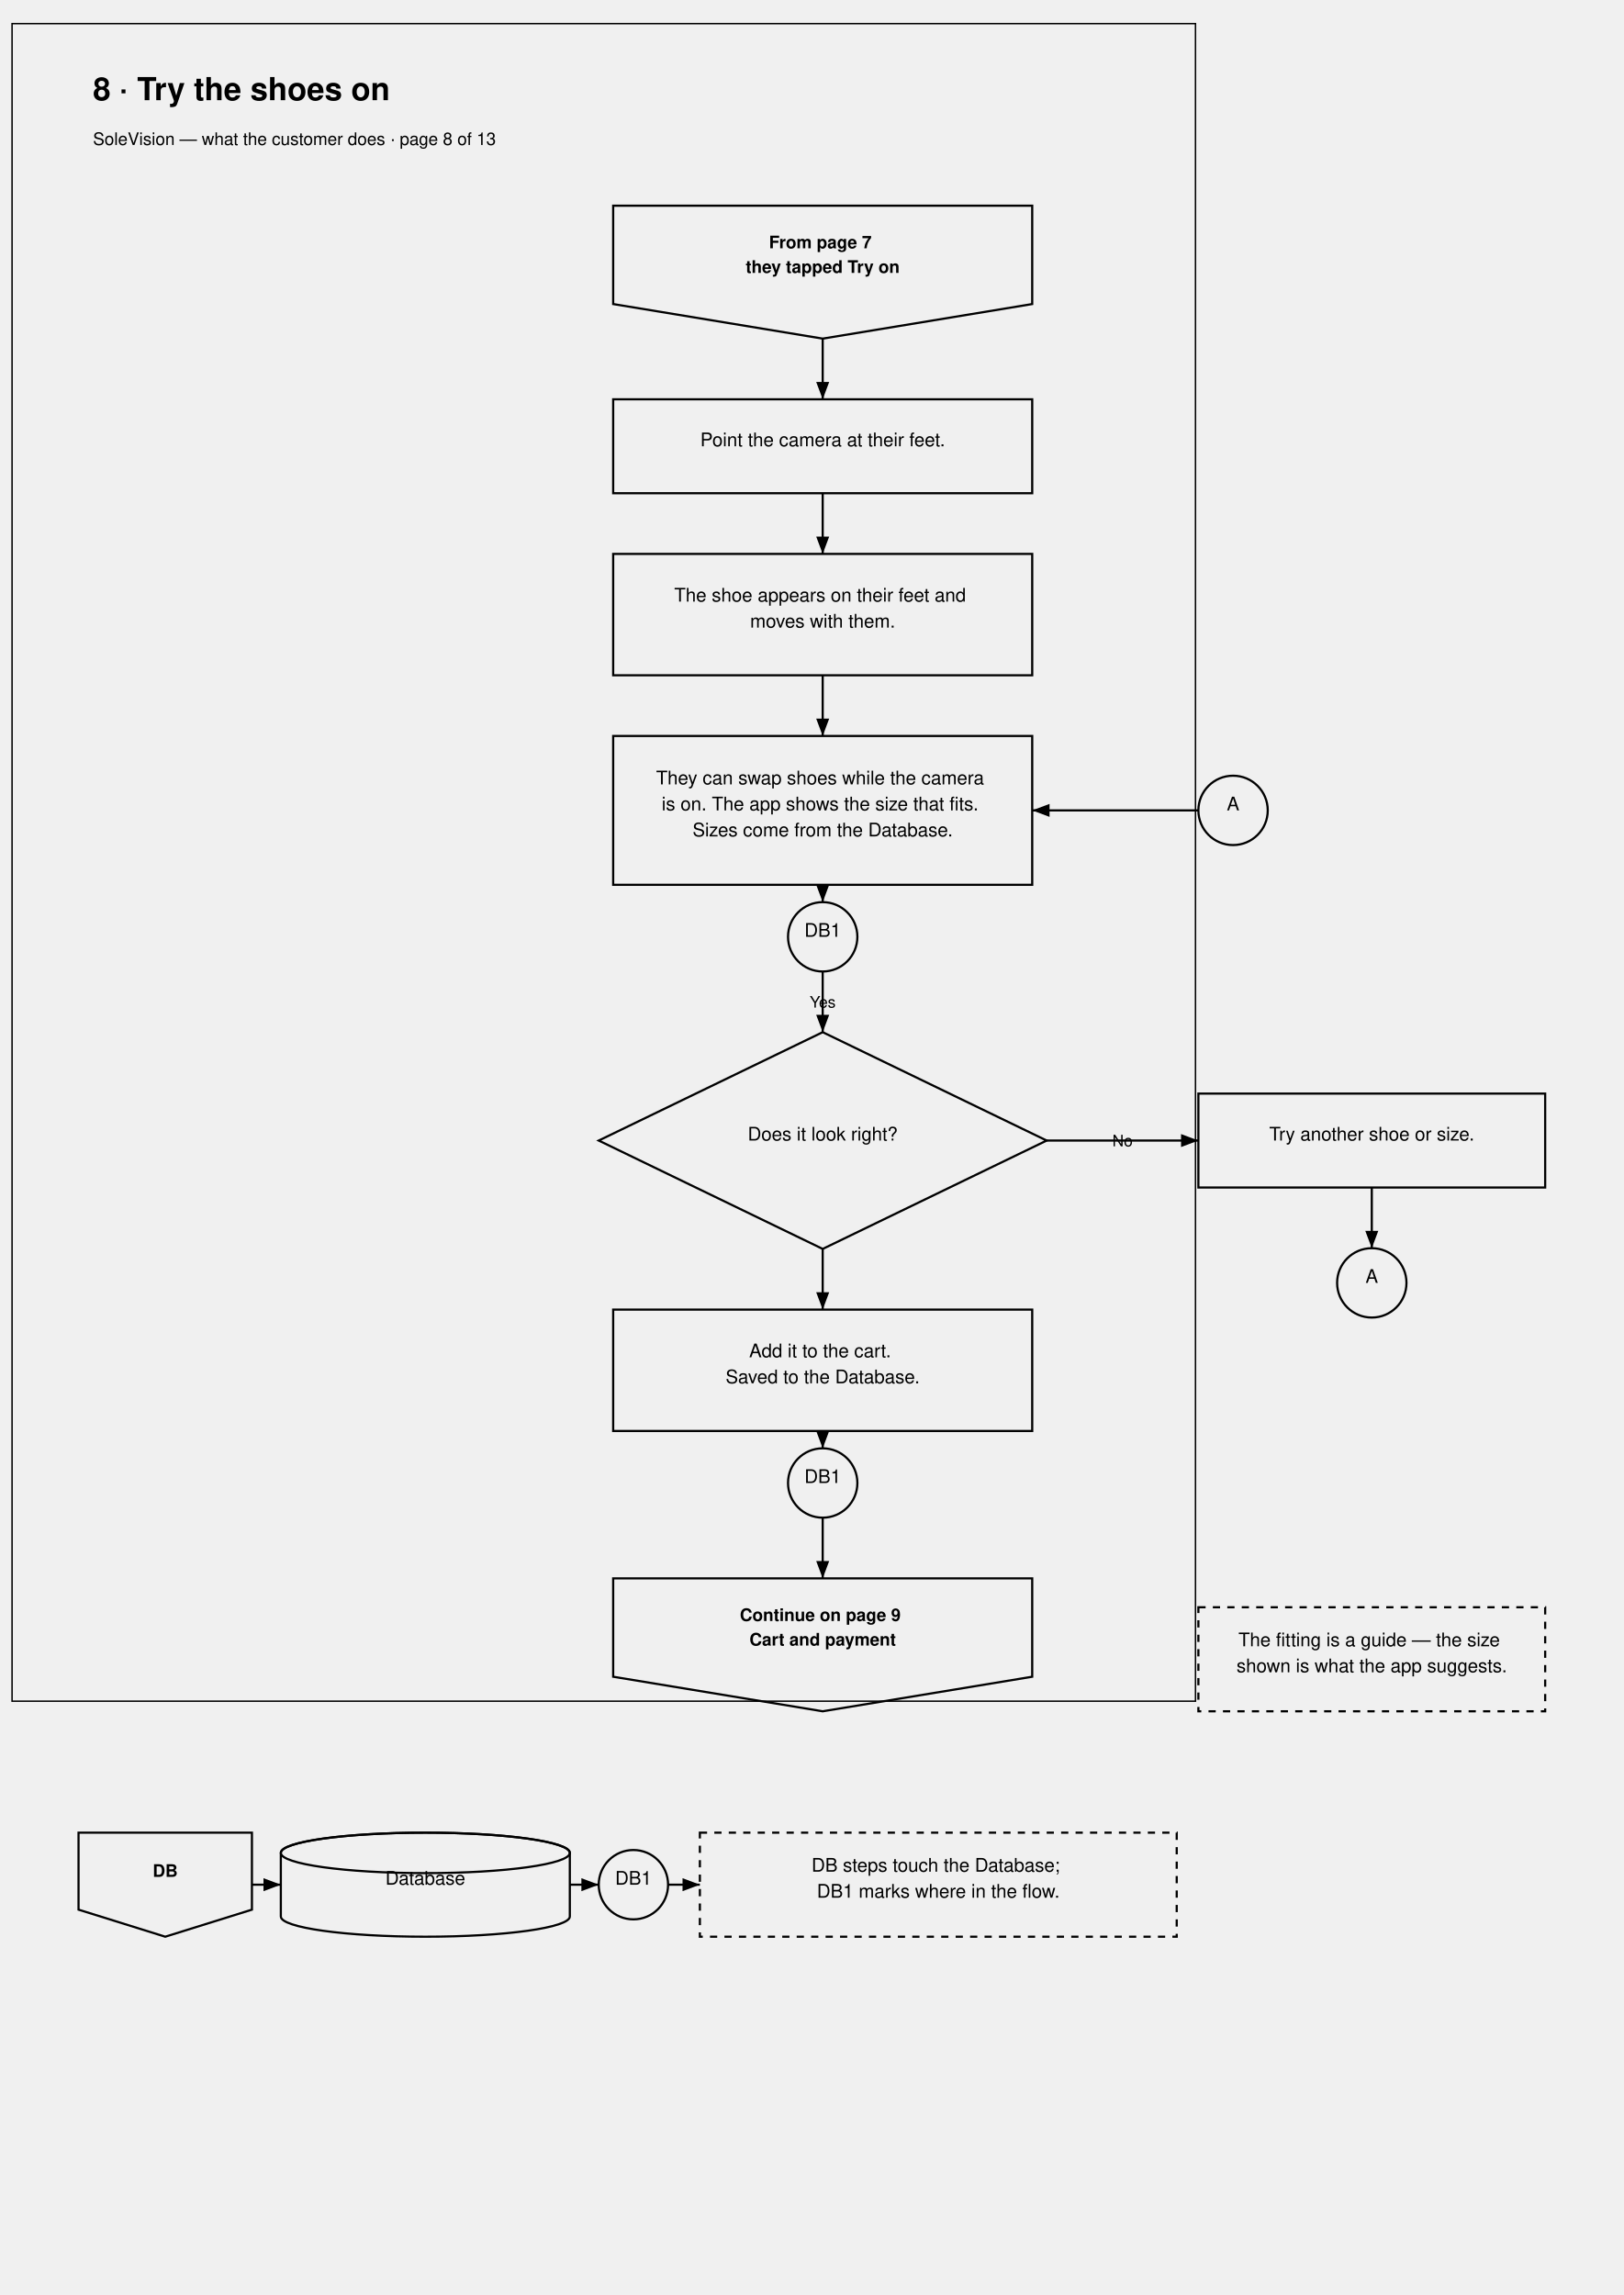
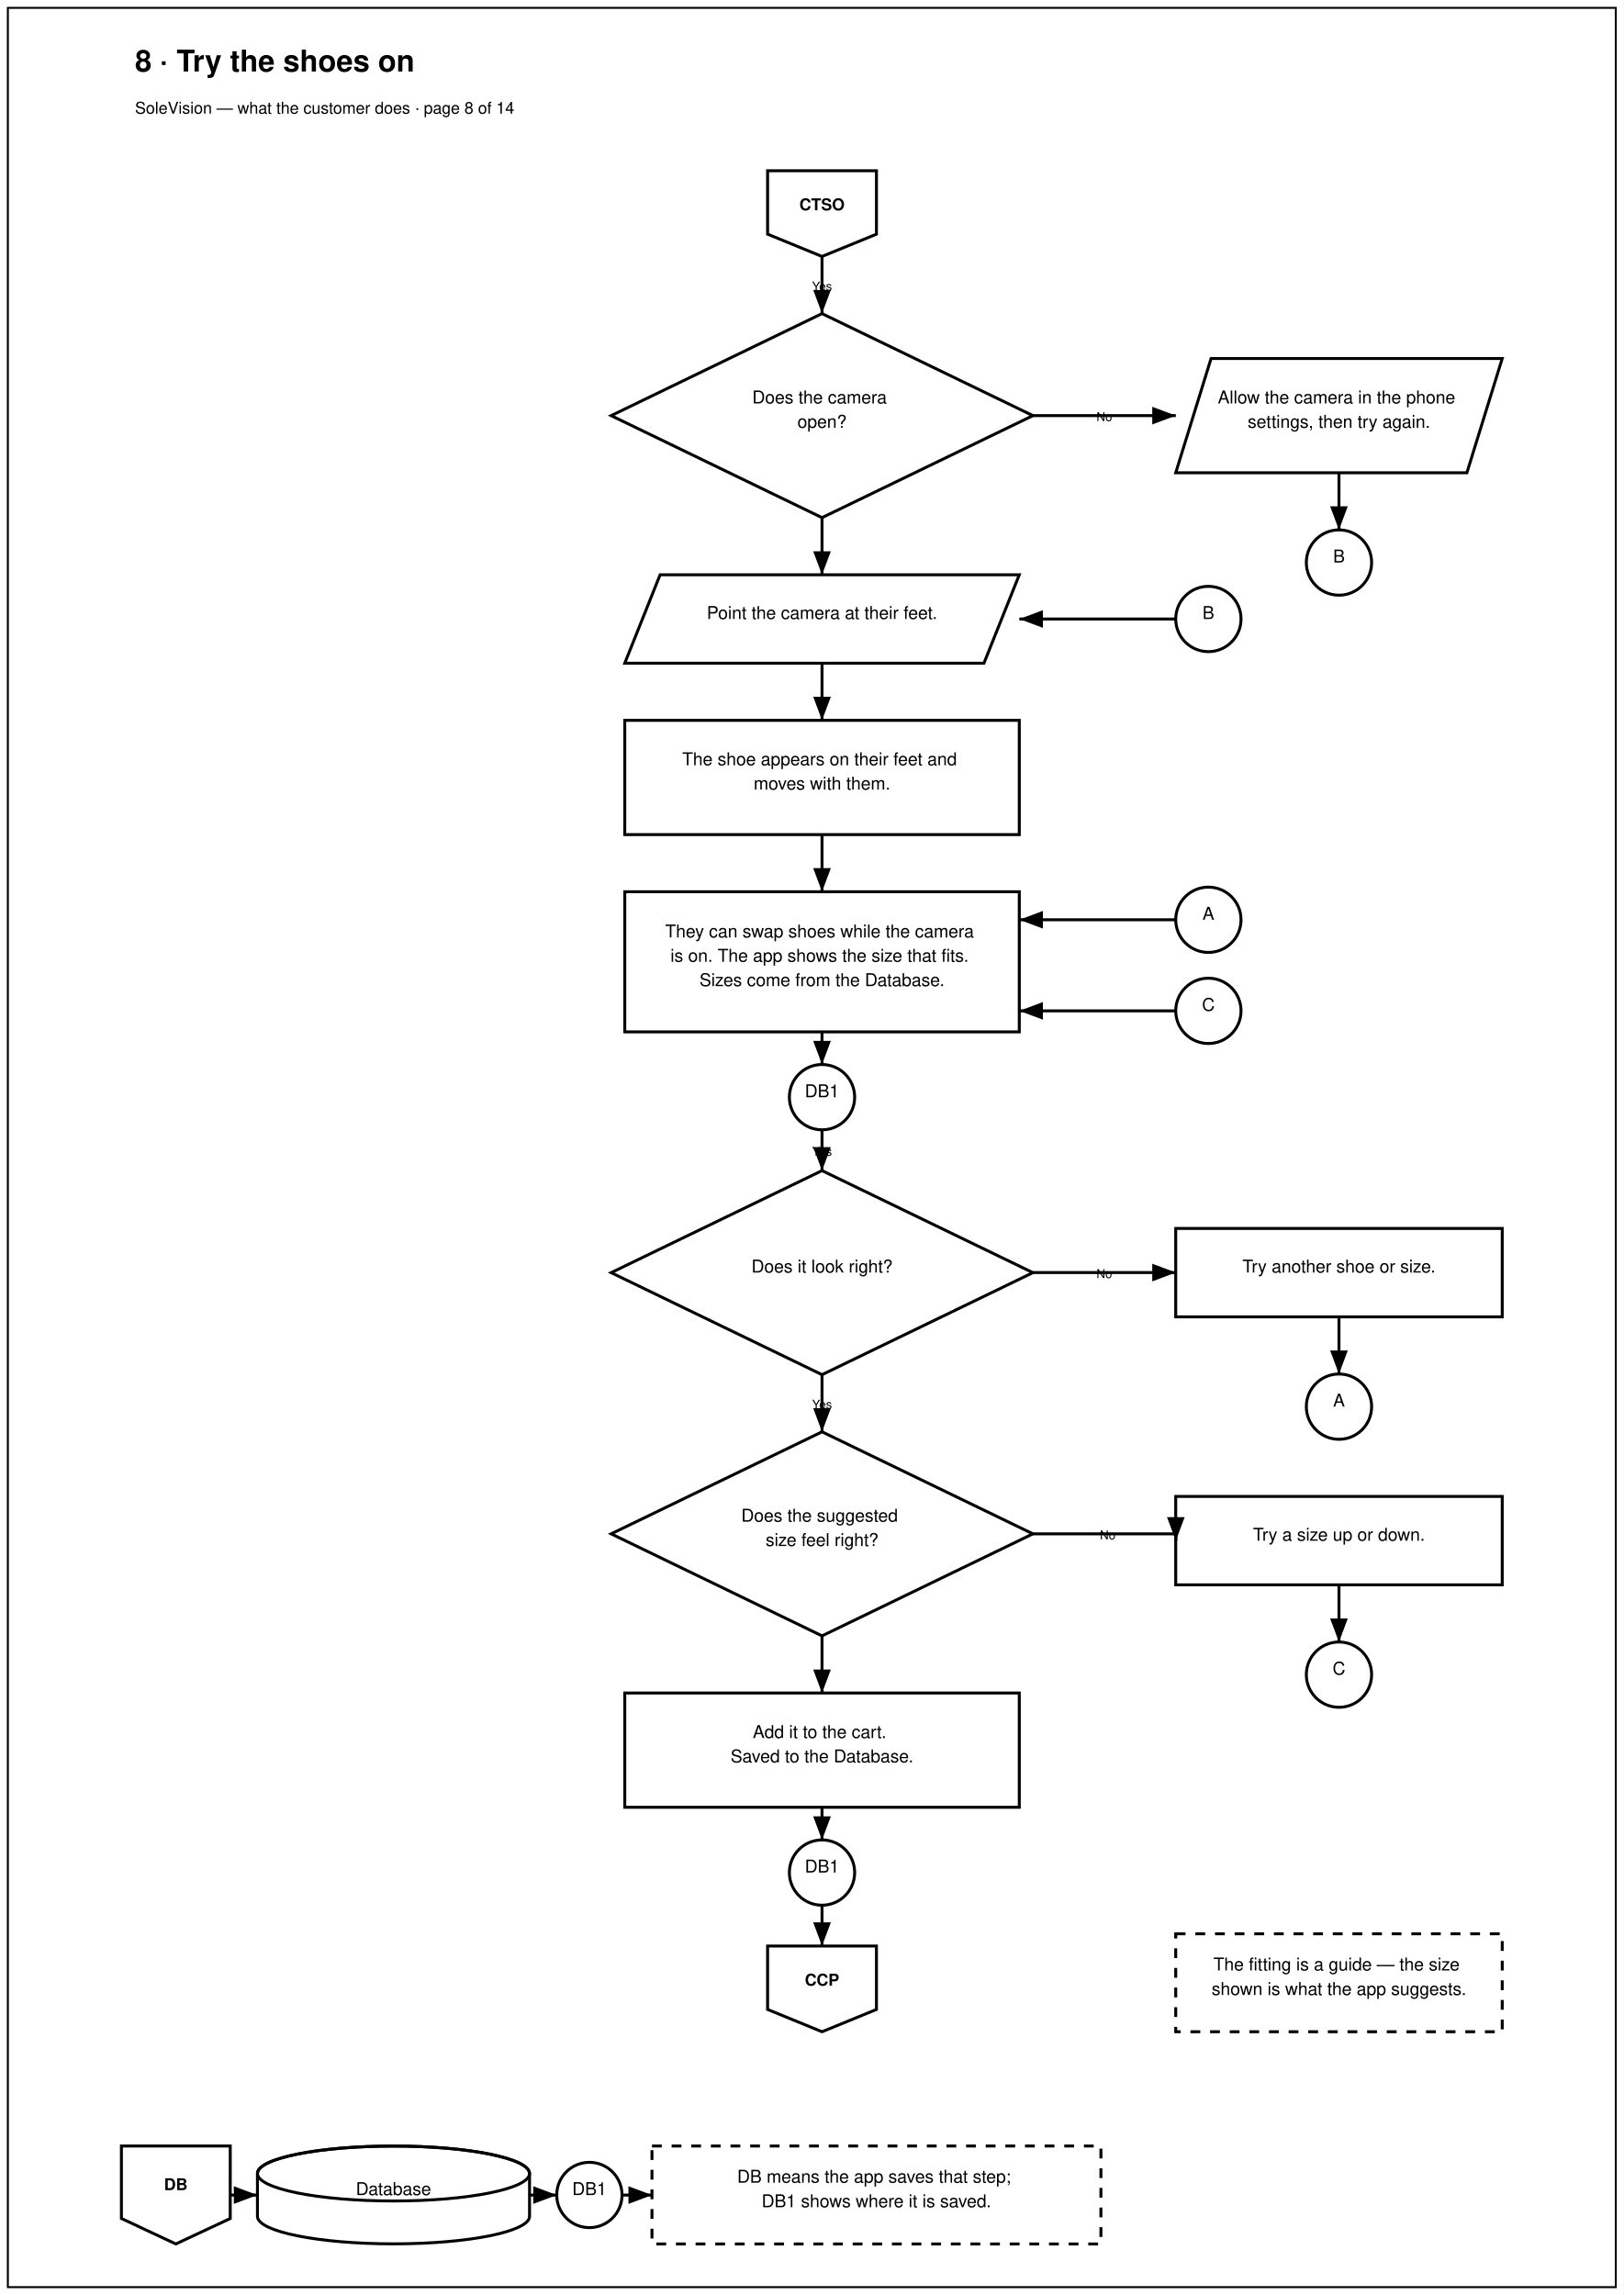
<svg xmlns="http://www.w3.org/2000/svg" width="827" height="1169" viewBox="0 0 827 1169">
-   <g transform="translate(40,40) scale(0.736) translate(-50.0,-42.0)">
-     <defs>
-       <marker id="arrow" markerWidth="10" markerHeight="10" refX="8" refY="3" orient="auto" markerUnits="strokeWidth">
-         <path d="M0,0 L8,3 L0,6 z" fill="#000000" />
-       </marker>
-     </defs>
-     <rect x="4" y="4" width="819" height="1161" fill="none" stroke="#000000" stroke-width="1" />
-     <text font-family="Helvetica, Arial, sans-serif" font-size="22" font-weight="bold" fill="#000000" text-anchor="start">
-       <tspan x="60" y="57.0">8 · Try the shoes on</tspan>
-     </text>
-     <text font-family="Helvetica, Arial, sans-serif" font-size="12" fill="#000000" text-anchor="start">
-       <tspan x="60" y="88.0">SoleVision — what the customer does · page 8 of 13</tspan>
-     </text>
-     <polyline points="565.0,222.0 565.0,264.0" fill="none" stroke="#000000" stroke-width="1.5" marker-end="url(#arrow)" />
-     <polyline points="565.0,329.0 565.0,371.0" fill="none" stroke="#000000" stroke-width="1.5" marker-end="url(#arrow)" />
-     <polyline points="565.0,455.0 565.0,497.0" fill="none" stroke="#000000" stroke-width="1.5" marker-end="url(#arrow)" />
-     <polyline points="565.0,600.0 565.0,612.0" fill="none" stroke="#000000" stroke-width="1.5" marker-end="url(#arrow)" />
-     <polyline points="565.0,660.0 565.0,702.0" fill="none" stroke="#000000" stroke-width="1.5" marker-end="url(#arrow)" />
-     <polyline points="720.0,777.0 825.0,777.0" fill="none" stroke="#000000" stroke-width="1.5" marker-end="url(#arrow)" />
-     <polyline points="945.0,809.5 945.0,851.5" fill="none" stroke="#000000" stroke-width="1.5" marker-end="url(#arrow)" />
-     <polyline points="565.0,852.0 565.0,894.0" fill="none" stroke="#000000" stroke-width="1.5" marker-end="url(#arrow)" />
-     <polyline points="565.0,978.0 565.0,990.0" fill="none" stroke="#000000" stroke-width="1.5" marker-end="url(#arrow)" />
-     <polyline points="565.0,1038.0 565.0,1080.0" fill="none" stroke="#000000" stroke-width="1.5" marker-end="url(#arrow)" />
-     <polyline points="170.0,1292.0 190.0,1292.0" fill="none" stroke="#000000" stroke-width="1.5" marker-end="url(#arrow)" />
-     <polyline points="390.0,1292.0 410.0,1292.0" fill="none" stroke="#000000" stroke-width="1.5" marker-end="url(#arrow)" />
-     <polyline points="458.0,1292.0 480.0,1292.0" fill="none" stroke="#000000" stroke-width="1.5" marker-end="url(#arrow)" />
-     <polyline points="825.0,548.5 710.0,548.5" fill="none" stroke="#000000" stroke-width="1.5" marker-end="url(#arrow)" />
-     <text font-family="Helvetica, Arial, sans-serif" font-size="11" fill="#000000" text-anchor="middle">
-       <tspan x="565" y="685.0">Yes</tspan>
-     </text>
-     <text font-family="Helvetica, Arial, sans-serif" font-size="11" fill="#000000" text-anchor="middle">
-       <tspan x="772.5" y="781.0">No</tspan>
-     </text>
-     <polygon points="420,130 710,130 710,198.08 565,222 420,198.08" fill="none" stroke="#000000" stroke-width="1.5" />
-     <text font-family="Helvetica, Arial, sans-serif" font-size="12" font-weight="bold" fill="#000000" text-anchor="middle">
-       <tspan x="565" y="159.5">From page 7</tspan>
-       <tspan x="565" y="176.5">they tapped Try on</tspan>
-     </text>
-     <rect x="420" y="264" width="290" height="65" rx="0" fill="none" stroke="#000000" stroke-width="1.5" />
-     <text font-family="Helvetica, Arial, sans-serif" font-size="13" fill="#000000" text-anchor="middle">
-       <tspan x="565" y="296.5">Point the camera at their feet.</tspan>
-     </text>
-     <rect x="420" y="371" width="290" height="84" rx="0" fill="none" stroke="#000000" stroke-width="1.5" />
-     <text font-family="Helvetica, Arial, sans-serif" font-size="13" fill="#000000" text-anchor="middle">
-       <tspan x="565" y="404.0">The shoe appears on their feet and</tspan>
-       <tspan x="565" y="422.0">moves with them.</tspan>
-     </text>
-     <rect x="420" y="497" width="290" height="103" rx="0" fill="none" stroke="#000000" stroke-width="1.5" />
-     <text font-family="Helvetica, Arial, sans-serif" font-size="13" fill="#000000" text-anchor="middle">
-       <tspan x="565" y="530.5">They can swap shoes while the camera</tspan>
-       <tspan x="565" y="548.5">is on. The app shows the size that fits.</tspan>
-       <tspan x="565" y="566.5">Sizes come from the Database.</tspan>
-     </text>
-     <circle cx="565" cy="636" r="24" fill="none" stroke="#000000" stroke-width="1.5" />
-     <text font-family="Helvetica, Arial, sans-serif" font-size="13" fill="#000000" text-anchor="middle">
-       <tspan x="565" y="636.0">DB1</tspan>
-     </text>
-     <polygon points="565,702 720,777 565,852 410,777" fill="none" stroke="#000000" stroke-width="1.5" />
-     <text font-family="Helvetica, Arial, sans-serif" font-size="13" fill="#000000" text-anchor="middle">
-       <tspan x="565" y="777.0">Does it look right?</tspan>
-     </text>
-     <rect x="825" y="744.5" width="240" height="65" rx="0" fill="none" stroke="#000000" stroke-width="1.5" />
-     <text font-family="Helvetica, Arial, sans-serif" font-size="13" fill="#000000" text-anchor="middle">
-       <tspan x="945" y="777.0">Try another shoe or size.</tspan>
-     </text>
-     <circle cx="945" cy="875.5" r="24" fill="none" stroke="#000000" stroke-width="1.5" />
-     <text font-family="Helvetica, Arial, sans-serif" font-size="13" fill="#000000" text-anchor="middle">
-       <tspan x="945" y="875.5">A</tspan>
-     </text>
-     <rect x="420" y="894" width="290" height="84" rx="0" fill="none" stroke="#000000" stroke-width="1.5" />
-     <text font-family="Helvetica, Arial, sans-serif" font-size="13" fill="#000000" text-anchor="middle">
-       <tspan x="565" y="927.0">Add it to the cart.</tspan>
-       <tspan x="565" y="945.0">Saved to the Database.</tspan>
-     </text>
-     <circle cx="565" cy="1014" r="24" fill="none" stroke="#000000" stroke-width="1.5" />
-     <text font-family="Helvetica, Arial, sans-serif" font-size="13" fill="#000000" text-anchor="middle">
-       <tspan x="565" y="1014.0">DB1</tspan>
-     </text>
-     <polygon points="420,1080 710,1080 710,1148.08 565,1172 420,1148.08" fill="none" stroke="#000000" stroke-width="1.5" />
-     <text font-family="Helvetica, Arial, sans-serif" font-size="12" font-weight="bold" fill="#000000" text-anchor="middle">
-       <tspan x="565" y="1109.5">Continue on page 9</tspan>
-       <tspan x="565" y="1126.5">Cart and payment</tspan>
-     </text>
-     <rect x="825" y="1100" width="240" height="72" rx="0" fill="none" stroke="#000000" stroke-width="1.5" stroke-dasharray="5 5" />
-     <text font-family="Helvetica, Arial, sans-serif" font-size="13" fill="#000000" text-anchor="middle">
-       <tspan x="945" y="1127.0">The fitting is a guide — the size</tspan>
-       <tspan x="945" y="1145.0">shown is what the app suggests.</tspan>
-     </text>
-     <polygon points="50,1256 170,1256 170,1309.28 110,1328 50,1309.28" fill="none" stroke="#000000" stroke-width="1.5" />
-     <text font-family="Helvetica, Arial, sans-serif" font-size="12" font-weight="bold" fill="#000000" text-anchor="middle">
-       <tspan x="110" y="1286.6">DB</tspan>
-     </text>
-     <path d="M190,1270 L190,1314 A100,14 0 0,0 390,1314 L390,1270 A100,14 0 0,0 190,1270 Z" fill="none" stroke="#000000" stroke-width="1.5" />
-     <ellipse cx="290" cy="1270" rx="100" ry="14" fill="none" stroke="#000000" stroke-width="1.5" />
-     <text font-family="Helvetica, Arial, sans-serif" font-size="13" fill="#000000" text-anchor="middle">
-       <tspan x="290" y="1292.0">Database</tspan>
-     </text>
-     <circle cx="434" cy="1292" r="24" fill="none" stroke="#000000" stroke-width="1.5" />
-     <text font-family="Helvetica, Arial, sans-serif" font-size="13" fill="#000000" text-anchor="middle">
-       <tspan x="434" y="1292.0">DB1</tspan>
-     </text>
-     <rect x="480" y="1256" width="330" height="72" rx="0" fill="none" stroke="#000000" stroke-width="1.5" stroke-dasharray="5 5" />
-     <text font-family="Helvetica, Arial, sans-serif" font-size="13" fill="#000000" text-anchor="middle">
-       <tspan x="645" y="1283.0">DB steps touch the Database;</tspan>
-       <tspan x="645" y="1301.0">DB1 marks where in the flow.</tspan>
-     </text>
-     <circle cx="849" cy="548.5" r="24" fill="none" stroke="#000000" stroke-width="1.5" />
-     <text font-family="Helvetica, Arial, sans-serif" font-size="13" fill="#000000" text-anchor="middle">
-       <tspan x="849" y="548.5">A</tspan>
-     </text>
-   </g>
+   <rect x="0" y="0" width="827" height="1169" fill="#FFFFFF" />
+   <defs>
+     <marker id="arrow" markerWidth="10" markerHeight="10" refX="8" refY="3" orient="auto" markerUnits="strokeWidth">
+       <path d="M0,0 L8,3 L0,6 z" fill="#000000" />
+     </marker>
+   </defs>
+   <rect x="4" y="4" width="819" height="1161" fill="none" stroke="#000000" stroke-width="1" />
+   <text font-family="Helvetica, Arial, sans-serif" font-size="15.244" font-weight="bold" fill="#000000" text-anchor="start">
+     <tspan x="68.768" y="36.4">8 · Try the shoes on</tspan>
+   </text>
+   <text font-family="Helvetica, Arial, sans-serif" font-size="8.315" fill="#000000" text-anchor="start">
+     <tspan x="68.768" y="57.9">SoleVision — what the customer does · page 8 of 14</tspan>
+   </text>
+   <polyline points="418.7,130.6 418.7,159.7 418.7,159.7" fill="none" stroke="#000000" stroke-width="1.5" marker-end="url(#arrow)" />
+   <polyline points="526.1,211.7 598.9,211.7" fill="none" stroke="#000000" stroke-width="1.5" marker-end="url(#arrow)" />
+   <polyline points="682.0,240.8 682.0,269.9" fill="none" stroke="#000000" stroke-width="1.5" marker-end="url(#arrow)" />
+   <polyline points="418.7,263.7 418.7,292.8 418.7,292.8" fill="none" stroke="#000000" stroke-width="1.5" marker-end="url(#arrow)" />
+   <polyline points="418.7,337.8 418.7,366.9" fill="none" stroke="#000000" stroke-width="1.5" marker-end="url(#arrow)" />
+   <polyline points="418.7,425.1 418.7,454.2" fill="none" stroke="#000000" stroke-width="1.5" marker-end="url(#arrow)" />
+   <polyline points="418.7,525.6 418.7,542.2" fill="none" stroke="#000000" stroke-width="1.5" marker-end="url(#arrow)" />
+   <polyline points="418.7,575.5 418.7,596.3 418.7,596.3" fill="none" stroke="#000000" stroke-width="1.5" marker-end="url(#arrow)" />
+   <polyline points="526.1,648.2 598.9,648.2" fill="none" stroke="#000000" stroke-width="1.5" marker-end="url(#arrow)" />
+   <polyline points="682.0,670.8 682.0,699.9" fill="none" stroke="#000000" stroke-width="1.5" marker-end="url(#arrow)" />
+   <polyline points="418.7,700.2 418.7,729.3" fill="none" stroke="#000000" stroke-width="1.5" marker-end="url(#arrow)" />
+   <polyline points="526.1,781.3 598.9,781.3 598.9,784.8" fill="none" stroke="#000000" stroke-width="1.5" marker-end="url(#arrow)" />
+   <polyline points="682.0,807.3 682.0,836.4" fill="none" stroke="#000000" stroke-width="1.5" marker-end="url(#arrow)" />
+   <polyline points="418.7,833.3 418.7,862.4 418.7,862.4" fill="none" stroke="#000000" stroke-width="1.5" marker-end="url(#arrow)" />
+   <polyline points="418.7,920.6 418.7,937.2" fill="none" stroke="#000000" stroke-width="1.5" marker-end="url(#arrow)" />
+   <polyline points="418.7,970.5 418.7,991.2" fill="none" stroke="#000000" stroke-width="1.5" marker-end="url(#arrow)" />
+   <polyline points="117.3,1118.1 131.1,1118.1" fill="none" stroke="#000000" stroke-width="1.5" marker-end="url(#arrow)" />
+   <polyline points="269.7,1118.1 283.6,1118.1" fill="none" stroke="#000000" stroke-width="1.5" marker-end="url(#arrow)" />
+   <polyline points="316.8,1118.1 332.1,1118.1" fill="none" stroke="#000000" stroke-width="1.5" marker-end="url(#arrow)" />
+   <polyline points="598.9,315.3 519.2,315.3" fill="none" stroke="#000000" stroke-width="1.5" marker-end="url(#arrow)" />
+   <polyline points="598.9,468.5 519.2,468.5" fill="none" stroke="#000000" stroke-width="1.5" marker-end="url(#arrow)" />
+   <polyline points="598.9,514.9 519.2,514.9" fill="none" stroke="#000000" stroke-width="1.5" marker-end="url(#arrow)" />
+   <text font-family="Helvetica, Arial, sans-serif" font-size="6.236" fill="#000000" text-anchor="middle">
+     <tspan x="418.697" y="148.0">Yes</tspan>
+   </text>
+   <text font-family="Helvetica, Arial, sans-serif" font-size="6.236" fill="#000000" text-anchor="middle">
+     <tspan x="562.48" y="214.5">No</tspan>
+   </text>
+   <text font-family="Helvetica, Arial, sans-serif" font-size="6.236" fill="#000000" text-anchor="middle">
+     <tspan x="418.697" y="588.7">Yes</tspan>
+   </text>
+   <text font-family="Helvetica, Arial, sans-serif" font-size="6.236" fill="#000000" text-anchor="middle">
+     <tspan x="562.48" y="651.0">No</tspan>
+   </text>
+   <text font-family="Helvetica, Arial, sans-serif" font-size="6.236" fill="#000000" text-anchor="middle">
+     <tspan x="418.697" y="717.5">Yes</tspan>
+   </text>
+   <text font-family="Helvetica, Arial, sans-serif" font-size="6.236" fill="#000000" text-anchor="middle">
+     <tspan x="564.212" y="784.1">No</tspan>
+   </text>
+   <polygon points="390.98,86.978 446.414,86.978 446.414,119.282 418.697,130.632 390.98,119.282" fill="none" stroke="#000000" stroke-width="1.5" />
+   <text font-family="Helvetica, Arial, sans-serif" font-size="8.315" font-weight="bold" fill="#000000" text-anchor="middle">
+     <tspan x="418.697" y="107.1">CTSO</tspan>
+   </text>
+   <polygon points="418.697,159.735 526.101,211.705 418.697,263.674 311.293,211.705" fill="none" stroke="#000000" stroke-width="1.5" />
+   <text font-family="Helvetica, Arial, sans-serif" font-size="9.008" fill="#000000" text-anchor="middle">
+     <tspan x="418.697" y="205.5">Does the camera</tspan>
+     <tspan x="418.697" y="217.9">open?</tspan>
+   </text>
+   <polygon points="616.858,182.602 765.161,182.602 747.161,240.808 598.858,240.808" fill="none" stroke="#000000" stroke-width="1.5" />
+   <text font-family="Helvetica, Arial, sans-serif" font-size="9.008" fill="#000000" text-anchor="middle">
+     <tspan x="682.01" y="205.5">Allow the camera in the phone</tspan>
+     <tspan x="682.01" y="217.9">settings, then try again.</tspan>
+   </text>
+   <circle cx="682.01" cy="286.541" r="16.63" fill="none" stroke="#000000" stroke-width="1.5" />
+   <text font-family="Helvetica, Arial, sans-serif" font-size="9.008" fill="#000000" text-anchor="middle">
+     <tspan x="682.01" y="286.5">B</tspan>
+   </text>
+   <polygon points="336.222,292.777 519.172,292.777 501.172,337.818 318.222,337.818" fill="none" stroke="#000000" stroke-width="1.5" />
+   <text font-family="Helvetica, Arial, sans-serif" font-size="9.008" fill="#000000" text-anchor="middle">
+     <tspan x="418.697" y="315.3">Point the camera at their feet.</tspan>
+   </text>
+   <rect x="318.222" y="366.921" width="200.949" height="58.206" rx="0" fill="none" stroke="#000000" stroke-width="1.5" />
+   <text font-family="Helvetica, Arial, sans-serif" font-size="9.008" fill="#000000" text-anchor="middle">
+     <tspan x="418.697" y="389.8">The shoe appears on their feet and</tspan>
+     <tspan x="418.697" y="402.2">moves with them.</tspan>
+   </text>
+   <rect x="318.222" y="454.23" width="200.949" height="71.372" rx="0" fill="none" stroke="#000000" stroke-width="1.5" />
+   <text font-family="Helvetica, Arial, sans-serif" font-size="9.008" fill="#000000" text-anchor="middle">
+     <tspan x="418.697" y="477.5">They can swap shoes while the camera</tspan>
+     <tspan x="418.697" y="489.9">is on. The app shows the size that fits.</tspan>
+     <tspan x="418.697" y="502.3">Sizes come from the Database.</tspan>
+   </text>
+   <circle cx="418.697" cy="558.862" r="16.63" fill="none" stroke="#000000" stroke-width="1.5" />
+   <text font-family="Helvetica, Arial, sans-serif" font-size="9.008" fill="#000000" text-anchor="middle">
+     <tspan x="418.697" y="558.9">DB1</tspan>
+   </text>
+   <polygon points="418.697,596.28 526.101,648.249 418.697,700.219 311.293,648.249" fill="none" stroke="#000000" stroke-width="1.5" />
+   <text font-family="Helvetica, Arial, sans-serif" font-size="9.008" fill="#000000" text-anchor="middle">
+     <tspan x="418.697" y="648.2">Does it look right?</tspan>
+   </text>
+   <rect x="598.858" y="625.729" width="166.303" height="45.04" rx="0" fill="none" stroke="#000000" stroke-width="1.5" />
+   <text font-family="Helvetica, Arial, sans-serif" font-size="9.008" fill="#000000" text-anchor="middle">
+     <tspan x="682.01" y="648.2">Try another shoe or size.</tspan>
+   </text>
+   <circle cx="682.01" cy="716.503" r="16.63" fill="none" stroke="#000000" stroke-width="1.5" />
+   <text font-family="Helvetica, Arial, sans-serif" font-size="9.008" fill="#000000" text-anchor="middle">
+     <tspan x="682.01" y="716.5">A</tspan>
+   </text>
+   <polygon points="418.697,729.322 526.101,781.292 418.697,833.261 311.293,781.292" fill="none" stroke="#000000" stroke-width="1.5" />
+   <text font-family="Helvetica, Arial, sans-serif" font-size="9.008" fill="#000000" text-anchor="middle">
+     <tspan x="418.697" y="775.1">Does the suggested</tspan>
+     <tspan x="418.697" y="787.5">size feel right?</tspan>
+   </text>
+   <rect x="598.858" y="762.236" width="166.303" height="45.04" rx="0" fill="none" stroke="#000000" stroke-width="1.5" />
+   <text font-family="Helvetica, Arial, sans-serif" font-size="9.008" fill="#000000" text-anchor="middle">
+     <tspan x="682.01" y="784.8">Try a size up or down.</tspan>
+   </text>
+   <circle cx="682.01" cy="853.01" r="16.63" fill="none" stroke="#000000" stroke-width="1.5" />
+   <text font-family="Helvetica, Arial, sans-serif" font-size="9.008" fill="#000000" text-anchor="middle">
+     <tspan x="682.01" y="853.0">C</tspan>
+   </text>
+   <rect x="318.222" y="862.364" width="200.949" height="58.206" rx="0" fill="none" stroke="#000000" stroke-width="1.5" />
+   <text font-family="Helvetica, Arial, sans-serif" font-size="9.008" fill="#000000" text-anchor="middle">
+     <tspan x="418.697" y="885.3">Add it to the cart.</tspan>
+     <tspan x="418.697" y="897.7">Saved to the Database.</tspan>
+   </text>
+   <circle cx="418.697" cy="953.831" r="16.63" fill="none" stroke="#000000" stroke-width="1.5" />
+   <text font-family="Helvetica, Arial, sans-serif" font-size="9.008" fill="#000000" text-anchor="middle">
+     <tspan x="418.697" y="953.8">DB1</tspan>
+   </text>
+   <polygon points="390.98,991.249 446.414,991.249 446.414,1023.553 418.697,1034.903 390.98,1023.553" fill="none" stroke="#000000" stroke-width="1.5" />
+   <text font-family="Helvetica, Arial, sans-serif" font-size="8.315" font-weight="bold" fill="#000000" text-anchor="middle">
+     <tspan x="418.697" y="1011.4">CCP</tspan>
+   </text>
+   <rect x="598.858" y="985.012" width="166.303" height="49.891" rx="0" fill="none" stroke="#000000" stroke-width="1.5" stroke-dasharray="5 5" />
+   <text font-family="Helvetica, Arial, sans-serif" font-size="9.008" fill="#000000" text-anchor="middle">
+     <tspan x="682.01" y="1003.7">The fitting is a guide — the size</tspan>
+     <tspan x="682.01" y="1016.2">shown is what the app suggests.</tspan>
+   </text>
+   <polygon points="61.839,1093.109 117.273,1093.109 117.273,1130.028 89.556,1143 61.839,1130.028" fill="none" stroke="#000000" stroke-width="1.5" />
+   <text font-family="Helvetica, Arial, sans-serif" font-size="8.315" font-weight="bold" fill="#000000" text-anchor="middle">
+     <tspan x="89.556" y="1115.6">DB</tspan>
+   </text>
+   <path d="M131.132,1107.109 L131.132,1129 A69.293,14 0 0,0 269.717,1129 L269.717,1107.109 A69.293,14 0 0,0 131.132,1107.109 Z" fill="none" stroke="#000000" stroke-width="1.5" />
+   <ellipse cx="200.425" cy="1107.109" rx="69.293" ry="14" fill="none" stroke="#000000" stroke-width="1.5" />
+   <text font-family="Helvetica, Arial, sans-serif" font-size="9.008" fill="#000000" text-anchor="middle">
+     <tspan x="200.425" y="1118.1">Database</tspan>
+   </text>
+   <circle cx="300.206" cy="1118.055" r="16.63" fill="none" stroke="#000000" stroke-width="1.5" />
+   <text font-family="Helvetica, Arial, sans-serif" font-size="9.008" fill="#000000" text-anchor="middle">
+     <tspan x="300.206" y="1118.1">DB1</tspan>
+   </text>
+   <rect x="332.081" y="1093.109" width="228.666" height="49.891" rx="0" fill="none" stroke="#000000" stroke-width="1.5" stroke-dasharray="5 5" />
+   <text font-family="Helvetica, Arial, sans-serif" font-size="9.008" fill="#000000" text-anchor="middle">
+     <tspan x="446.414" y="1111.8">DB means the app saves that step;</tspan>
+     <tspan x="446.414" y="1124.3">DB1 shows where it is saved.</tspan>
+   </text>
+   <circle cx="615.489" cy="315.297" r="16.63" fill="none" stroke="#000000" stroke-width="1.5" />
+   <text font-family="Helvetica, Arial, sans-serif" font-size="9.008" fill="#000000" text-anchor="middle">
+     <tspan x="615.489" y="315.3">B</tspan>
+   </text>
+   <circle cx="615.489" cy="468.504" r="16.63" fill="none" stroke="#000000" stroke-width="1.5" />
+   <text font-family="Helvetica, Arial, sans-serif" font-size="9.008" fill="#000000" text-anchor="middle">
+     <tspan x="615.489" y="468.5">A</tspan>
+   </text>
+   <circle cx="615.489" cy="514.895" r="16.63" fill="none" stroke="#000000" stroke-width="1.5" />
+   <text font-family="Helvetica, Arial, sans-serif" font-size="9.008" fill="#000000" text-anchor="middle">
+     <tspan x="615.489" y="514.9">C</tspan>
+   </text>
</svg>
